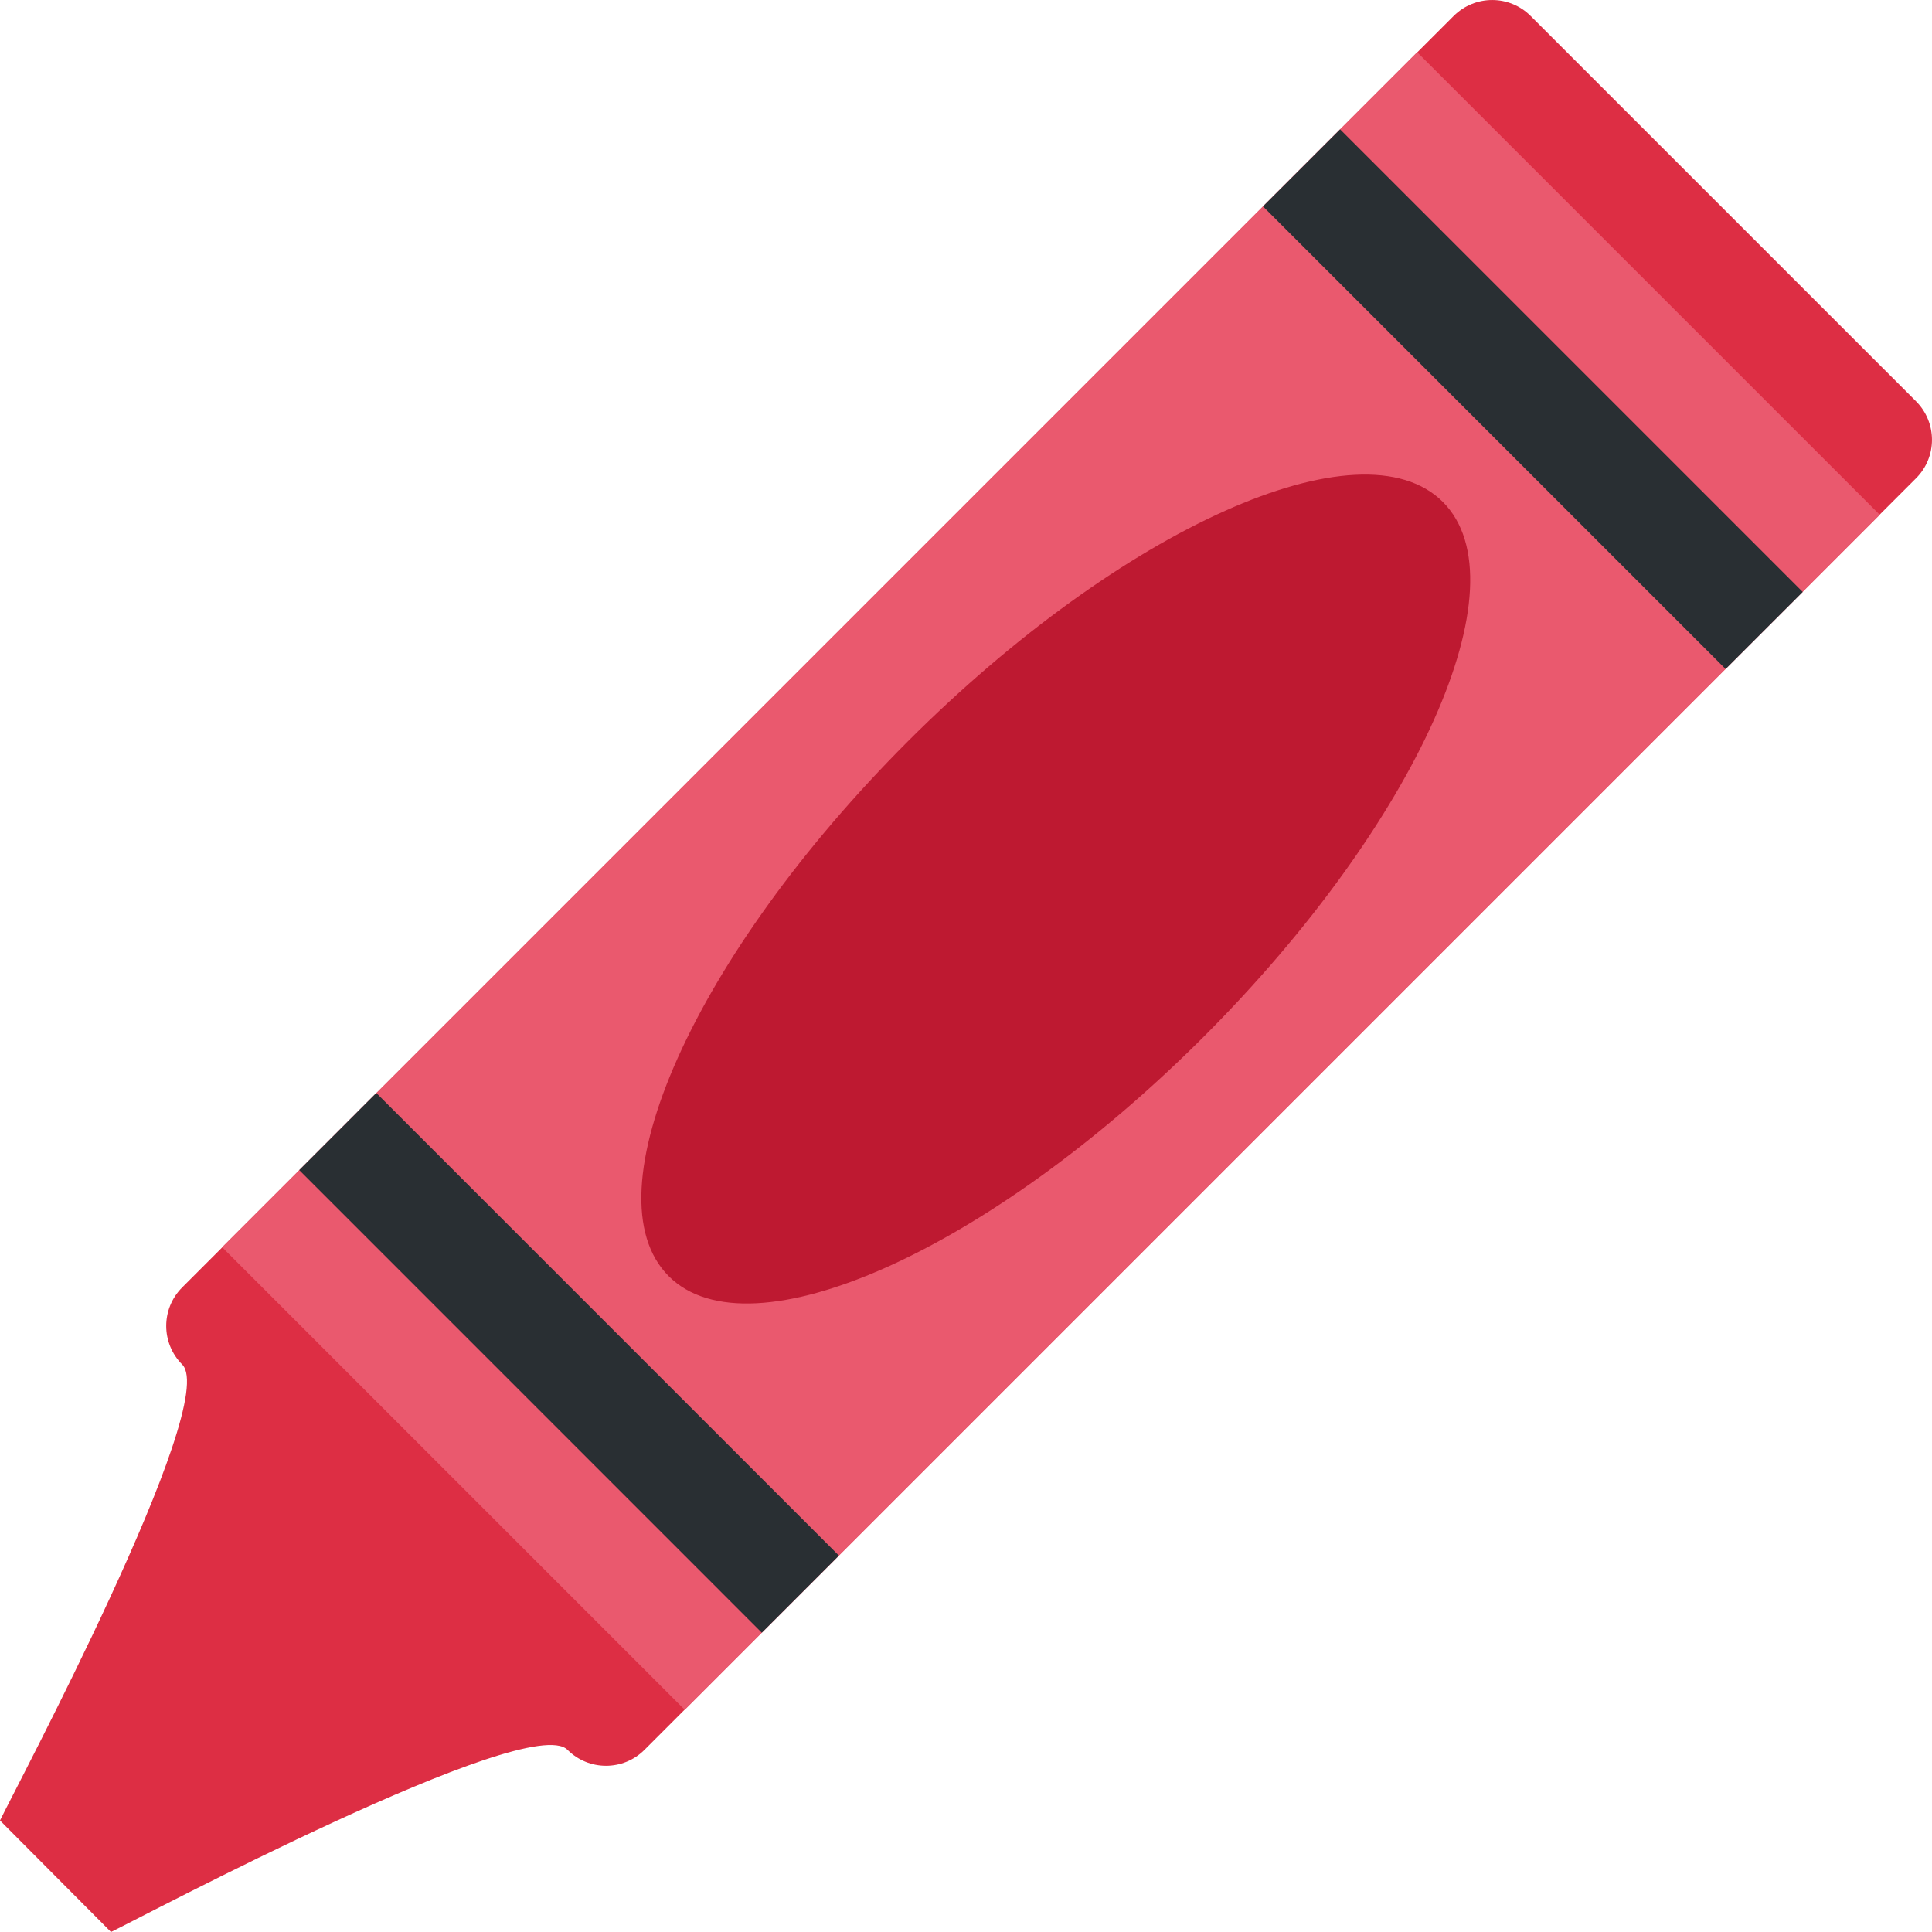
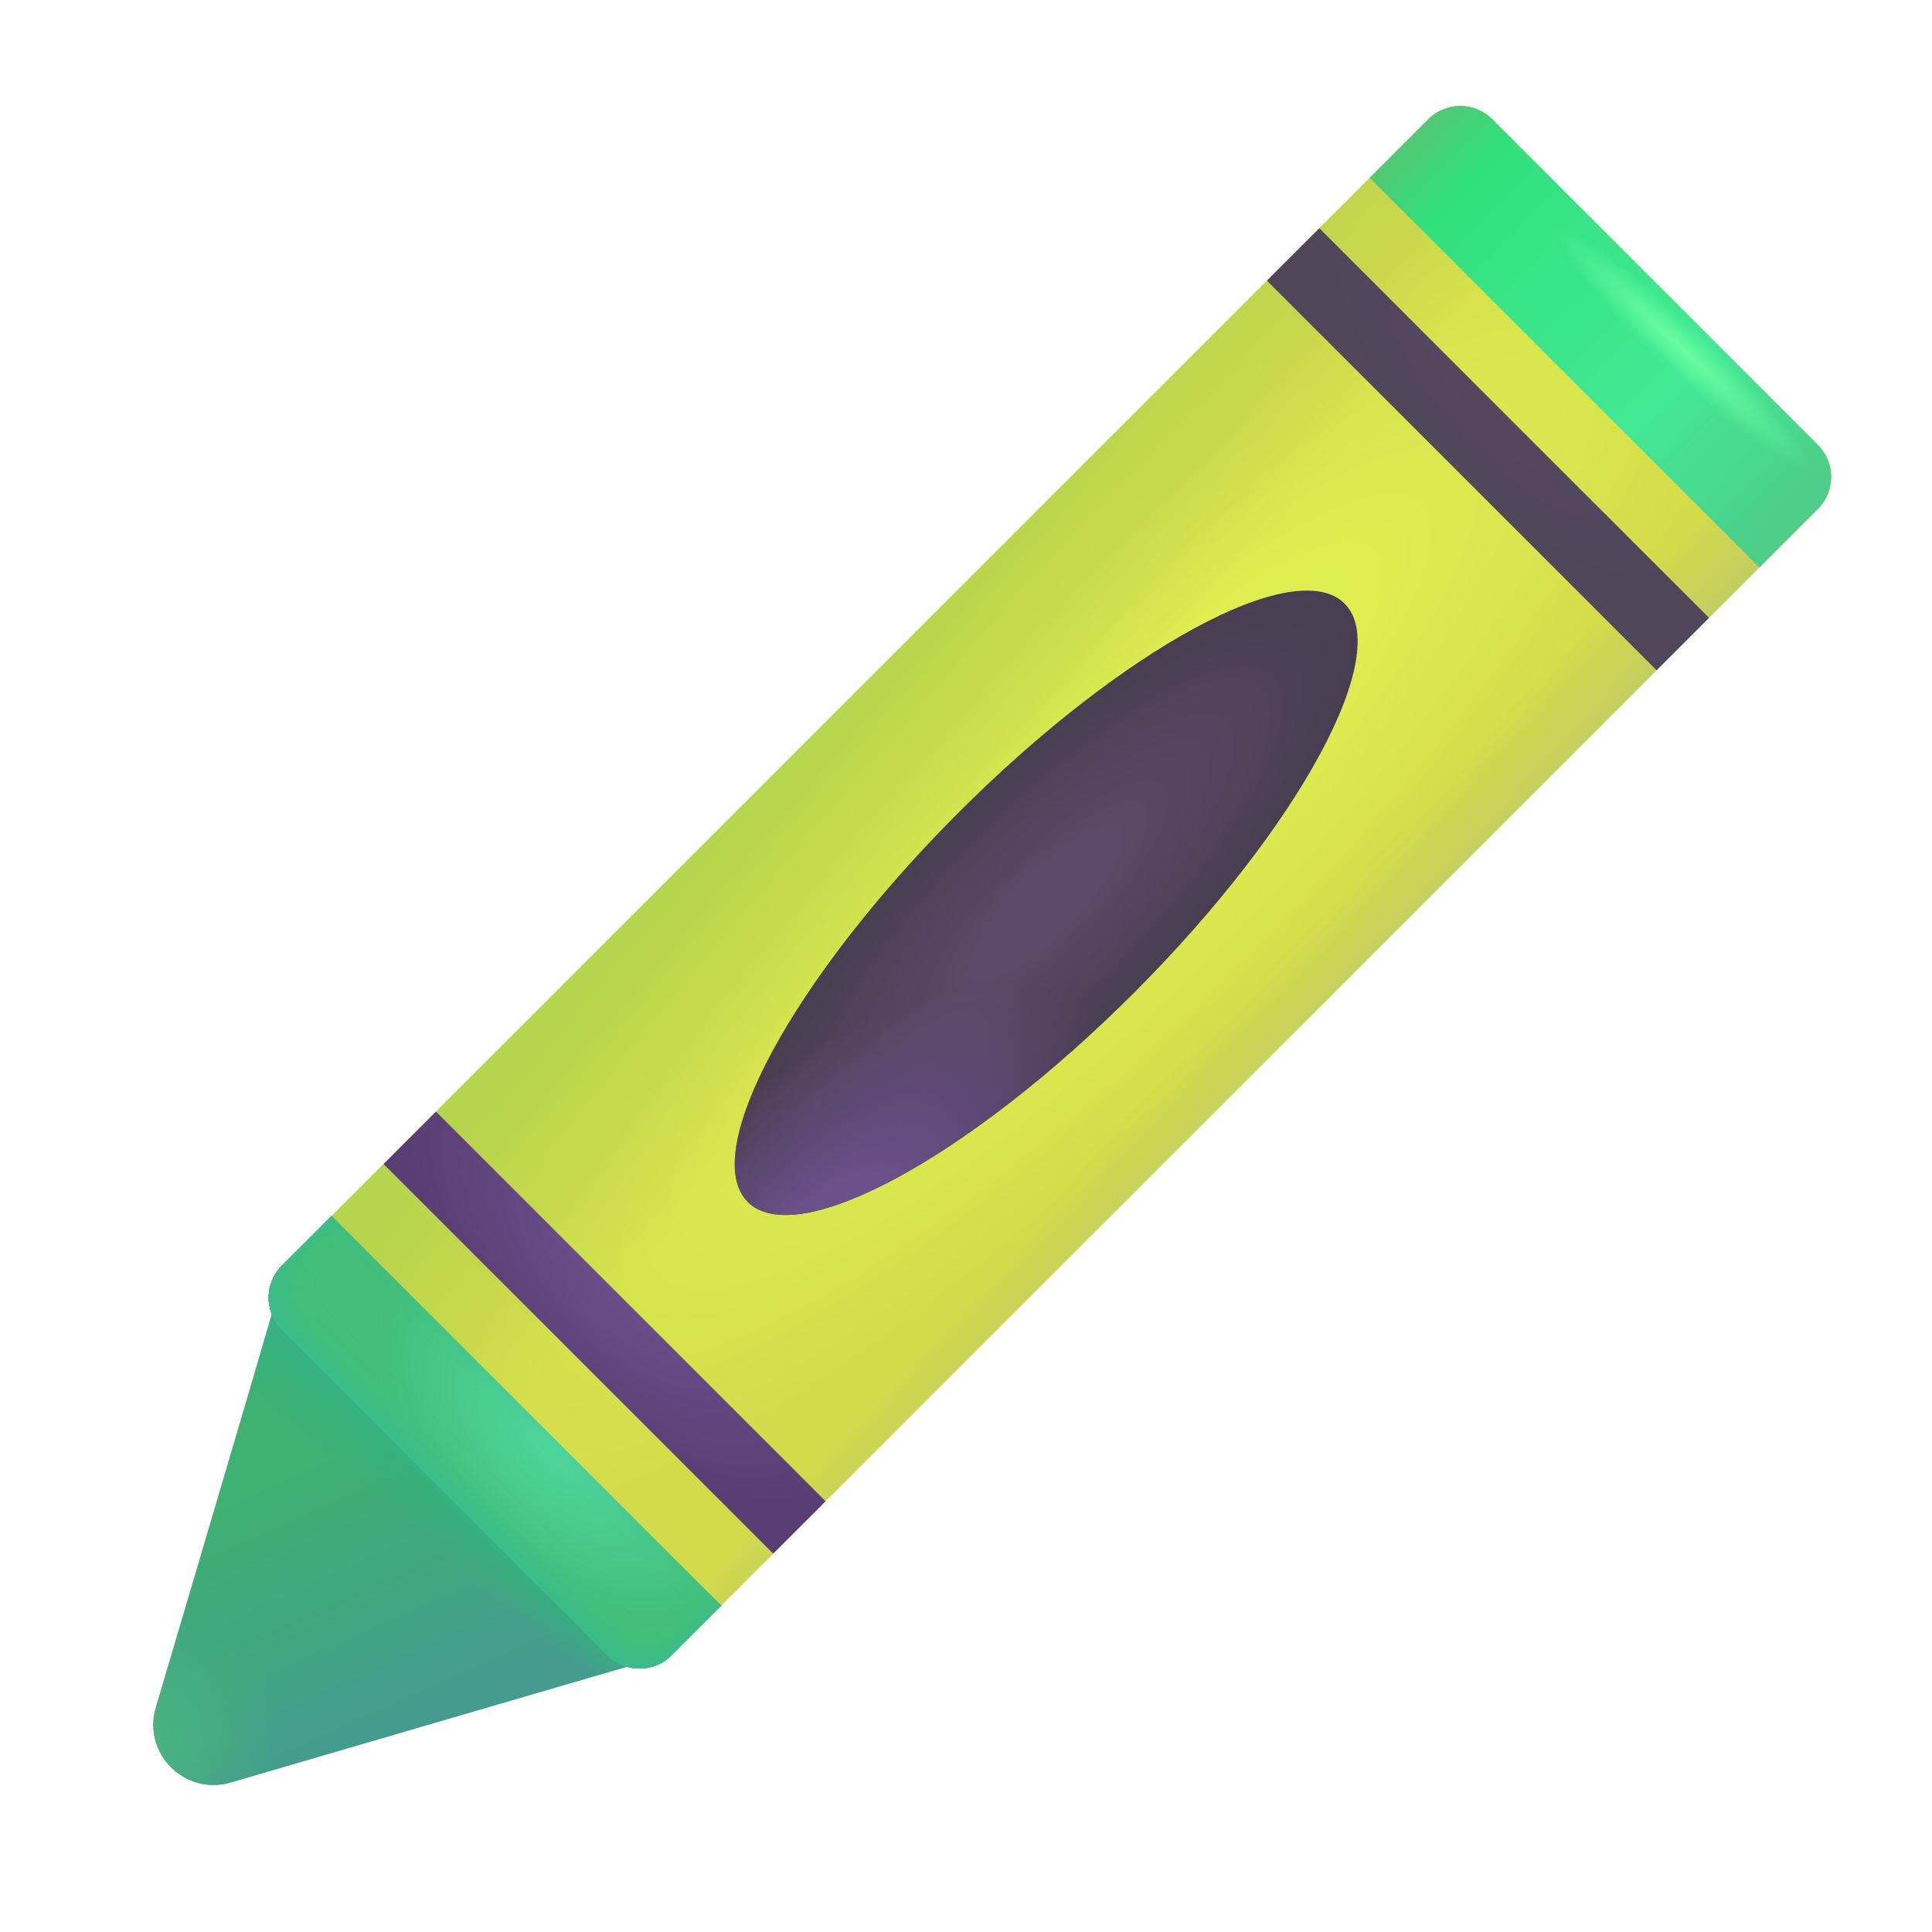
- <svg xmlns="http://www.w3.org/2000/svg" viewBox="0 0 36 36">
-   <path fill="#DD2E44" d="M35.702 7.477L28.522.298c-.396-.397-1.038-.397-1.436 0L3.395 23.989c-.397.397-.397 1.038 0 1.437.72.719-3.14 7.959-3.395 8.496L2.068 36c.536-.255 7.785-4.115 8.506-3.395.397.397 1.039.397 1.436 0L35.702 8.913c.397-.396.397-1.039 0-1.436z" />
-   <path fill="#EA596E" d="M4.139 23.24L26.407.972l8.62 8.62L12.759 31.86z" />
-   <path fill="#292F33" d="M23.534 3.846l1.437-1.436 8.62 8.62-1.437 1.436zM5.576 21.803l1.436-1.437 8.62 8.62-1.437 1.437z" />
-   <path fill="#BE1931" d="M26.886 9.353c-1.521-1.521-5.982.476-9.967 4.459-3.983 3.984-5.979 8.446-4.459 9.967 1.52 1.521 5.983-.476 9.967-4.459 3.983-3.984 5.979-8.447 4.459-9.967z" />
+ <svg xmlns="http://www.w3.org/2000/svg" width="32" height="32" viewBox="0 0 32 32" fill="none">
+   <path d="M5.797 19.836L12.25 26.289L11.047 27.414L3.821 29.525C3.061 29.747 2.357 29.041 2.581 28.282L4.562 21.57L5.797 19.836Z" fill="url(#paint0_linear_18_22399)" />
+   <path d="M5.797 19.836L12.25 26.289L11.047 27.414L3.821 29.525C3.061 29.747 2.357 29.041 2.581 28.282L4.562 21.57L5.797 19.836Z" fill="url(#paint1_linear_18_22399)" />
+   <path d="M5.797 19.836L12.25 26.289L11.047 27.414L3.821 29.525C3.061 29.747 2.357 29.041 2.581 28.282L4.562 21.57L5.797 19.836Z" fill="url(#paint2_radial_18_22399)" />
+   <rect x="24.188" y="1.445" width="9.126" height="28.351" rx="0.75" transform="rotate(45 24.1875 1.44531)" fill="url(#paint3_radial_18_22399)" />
+   <rect x="24.188" y="1.445" width="9.126" height="28.351" rx="0.75" transform="rotate(45 24.1875 1.44531)" fill="url(#paint4_linear_18_22399)" />
+   <rect x="24.188" y="1.445" width="9.126" height="28.351" rx="0.75" transform="rotate(45 24.1875 1.44531)" fill="url(#paint5_linear_18_22399)" />
+   <path d="M29.141 9.398L22.688 2.945L23.657 1.976C23.95 1.683 24.425 1.683 24.718 1.976L30.11 7.368C30.403 7.661 30.403 8.136 30.11 8.429L29.141 9.398Z" fill="url(#paint6_linear_18_22399)" />
+   <path d="M29.141 9.398L22.688 2.945L23.657 1.976C23.95 1.683 24.425 1.683 24.718 1.976L30.11 7.368C30.403 7.661 30.403 8.136 30.11 8.429L29.141 9.398Z" fill="url(#paint7_radial_18_22399)" />
+   <path d="M29.141 9.398L22.688 2.945L23.657 1.976C23.95 1.683 24.425 1.683 24.718 1.976L30.11 7.368C30.403 7.661 30.403 8.136 30.11 8.429L29.141 9.398Z" fill="url(#paint8_linear_18_22399)" />
+   <path d="M20.984 4.648L21.852 3.78L28.306 10.233L27.438 11.101L20.984 4.648Z" fill="url(#paint9_radial_18_22399)" />
+   <path d="M6.353 19.28L7.221 18.412L13.674 24.865L12.806 25.733L6.353 19.28Z" fill="url(#paint10_radial_18_22399)" />
+   <g filter="url(#filter0_i_18_22399)">
+     <path d="M11.945 26.594L11.124 27.415C10.831 27.708 10.356 27.708 10.063 27.415L4.671 22.023C4.378 21.73 4.378 21.255 4.671 20.962L5.492 20.141L11.945 26.594Z" fill="url(#paint11_radial_18_22399)" />
+   </g>
+   <ellipse cx="17.328" cy="14.953" rx="6.999" ry="2.083" transform="rotate(-45.082 17.328 14.9531)" fill="url(#paint12_radial_18_22399)" />
+   <ellipse cx="17.328" cy="14.953" rx="6.999" ry="2.083" transform="rotate(-45.082 17.328 14.9531)" fill="url(#paint13_radial_18_22399)" />
+   <defs>
+     <filter id="filter0_i_18_22399" x="4.451" y="19.991" width="7.644" height="7.644" filterUnits="userSpaceOnUse" color-interpolation-filters="sRGB">
+       <feFlood flood-opacity="0" result="BackgroundImageFix" />
+       <feBlend mode="normal" in="SourceGraphic" in2="BackgroundImageFix" result="shape" />
+       <feColorMatrix in="SourceAlpha" type="matrix" values="0 0 0 0 0 0 0 0 0 0 0 0 0 0 0 0 0 0 127 0" result="hardAlpha" />
+       <feOffset dx="0.15" dy="-0.15" />
+       <feGaussianBlur stdDeviation="0.25" />
+       <feComposite in2="hardAlpha" operator="arithmetic" k2="-1" k3="1" />
+       <feColorMatrix type="matrix" values="0 0 0 0 0.216 0 0 0 0 0.737 0 0 0 0 0.557 0 0 0 1 0" />
+       <feBlend mode="normal" in2="shape" result="effect1_innerShadow_18_22399" />
+     </filter>
+     <linearGradient id="paint0_linear_18_22399" x1="4.08" y1="24.701" x2="6.026" y2="29.022" gradientUnits="userSpaceOnUse">
+       <stop stop-color="#3FB171" />
+       <stop offset="1" stop-color="#449B8E" />
+     </linearGradient>
+     <linearGradient id="paint1_linear_18_22399" x1="7.797" y1="24.701" x2="7.078" y2="25.555" gradientUnits="userSpaceOnUse">
+       <stop offset="0.246" stop-color="#35B27D" />
+       <stop offset="1" stop-color="#35B27D" stop-opacity="0" />
+     </linearGradient>
+     <radialGradient id="paint2_radial_18_22399" cx="0" cy="0" r="1" gradientUnits="userSpaceOnUse" gradientTransform="translate(2.53882 28.8203) rotate(5.2935) scale(2.03235 2.06882)">
+       <stop stop-color="#4AB480" />
+       <stop offset="1" stop-color="#4AB480" stop-opacity="0" />
+     </radialGradient>
+     <radialGradient id="paint3_radial_18_22399" cx="0" cy="0" r="1" gradientUnits="userSpaceOnUse" gradientTransform="translate(28.6511 13.8639) rotate(89.6424) scale(15.9323 4.11632)">
+       <stop offset="0.186" stop-color="#DEF352" />
+       <stop offset="1" stop-color="#D4DB4A" />
+     </radialGradient>
+     <linearGradient id="paint4_linear_18_22399" x1="23.922" y1="16.383" x2="27.767" y2="16.074" gradientUnits="userSpaceOnUse">
+       <stop stop-color="#B7D44E" />
+       <stop offset="1" stop-color="#B7D44E" stop-opacity="0" />
+     </linearGradient>
+     <linearGradient id="paint5_linear_18_22399" x1="33.667" y1="15.786" x2="32.297" y2="15.831" gradientUnits="userSpaceOnUse">
+       <stop stop-color="#C1CF60" />
+       <stop offset="1" stop-color="#C1CF60" stop-opacity="0" />
+     </linearGradient>
+     <linearGradient id="paint6_linear_18_22399" x1="23.125" y1="2.383" x2="29.781" y2="8.82" gradientUnits="userSpaceOnUse">
+       <stop stop-color="#2DDE77" />
+       <stop offset="0.654" stop-color="#42E994" />
+       <stop offset="1" stop-color="#4FCB88" />
+     </linearGradient>
+     <radialGradient id="paint7_radial_18_22399" cx="0" cy="0" r="1" gradientUnits="userSpaceOnUse" gradientTransform="translate(27.8438 5.75781) rotate(133.364) scale(0.386857 2.89607)">
+       <stop stop-color="#6AFDA4" />
+       <stop offset="1" stop-color="#6AFDA4" stop-opacity="0" />
+     </radialGradient>
+     <linearGradient id="paint8_linear_18_22399" x1="23.25" y1="2.258" x2="24.156" y2="3.133" gradientUnits="userSpaceOnUse">
+       <stop stop-color="#56C675" />
+       <stop offset="1" stop-color="#56C675" stop-opacity="0" />
+     </linearGradient>
+     <radialGradient id="paint9_radial_18_22399" cx="0" cy="0" r="1" gradientUnits="userSpaceOnUse" gradientTransform="translate(25 6.4765) rotate(137.07) scale(1.83526 4.66524)">
+       <stop stop-color="#554962" />
+       <stop offset="1" stop-color="#4F4659" />
+     </radialGradient>
+     <radialGradient id="paint10_radial_18_22399" cx="0" cy="0" r="1" gradientUnits="userSpaceOnUse" gradientTransform="translate(10.3684 21.1082) rotate(136.744) scale(2.17928 4.83397)">
+       <stop stop-color="#6E518D" />
+       <stop offset="1" stop-color="#593E74" />
+     </radialGradient>
+     <radialGradient id="paint11_radial_18_22399" cx="0" cy="0" r="1" gradientUnits="userSpaceOnUse" gradientTransform="translate(9.28125 23.8876) rotate(134.49) scale(2.09588 3.87398)">
+       <stop stop-color="#50D89F" />
+       <stop offset="1" stop-color="#41BE77" />
+     </radialGradient>
+     <radialGradient id="paint12_radial_18_22399" cx="0" cy="0" r="1" gradientUnits="userSpaceOnUse" gradientTransform="translate(17.328 14.9531) rotate(90) scale(2.08256 6.99919)">
+       <stop offset="0.215" stop-color="#594A69" />
+       <stop offset="1" stop-color="#473F51" />
+     </radialGradient>
+     <radialGradient id="paint13_radial_18_22399" cx="0" cy="0" r="1" gradientUnits="userSpaceOnUse" gradientTransform="translate(10.9566 16.2976) rotate(6.42215) scale(5.60273 2.70376)">
+       <stop offset="0.221" stop-color="#6C508B" />
+       <stop offset="1" stop-color="#6C508B" stop-opacity="0" />
+     </radialGradient>
+   </defs>
</svg>
